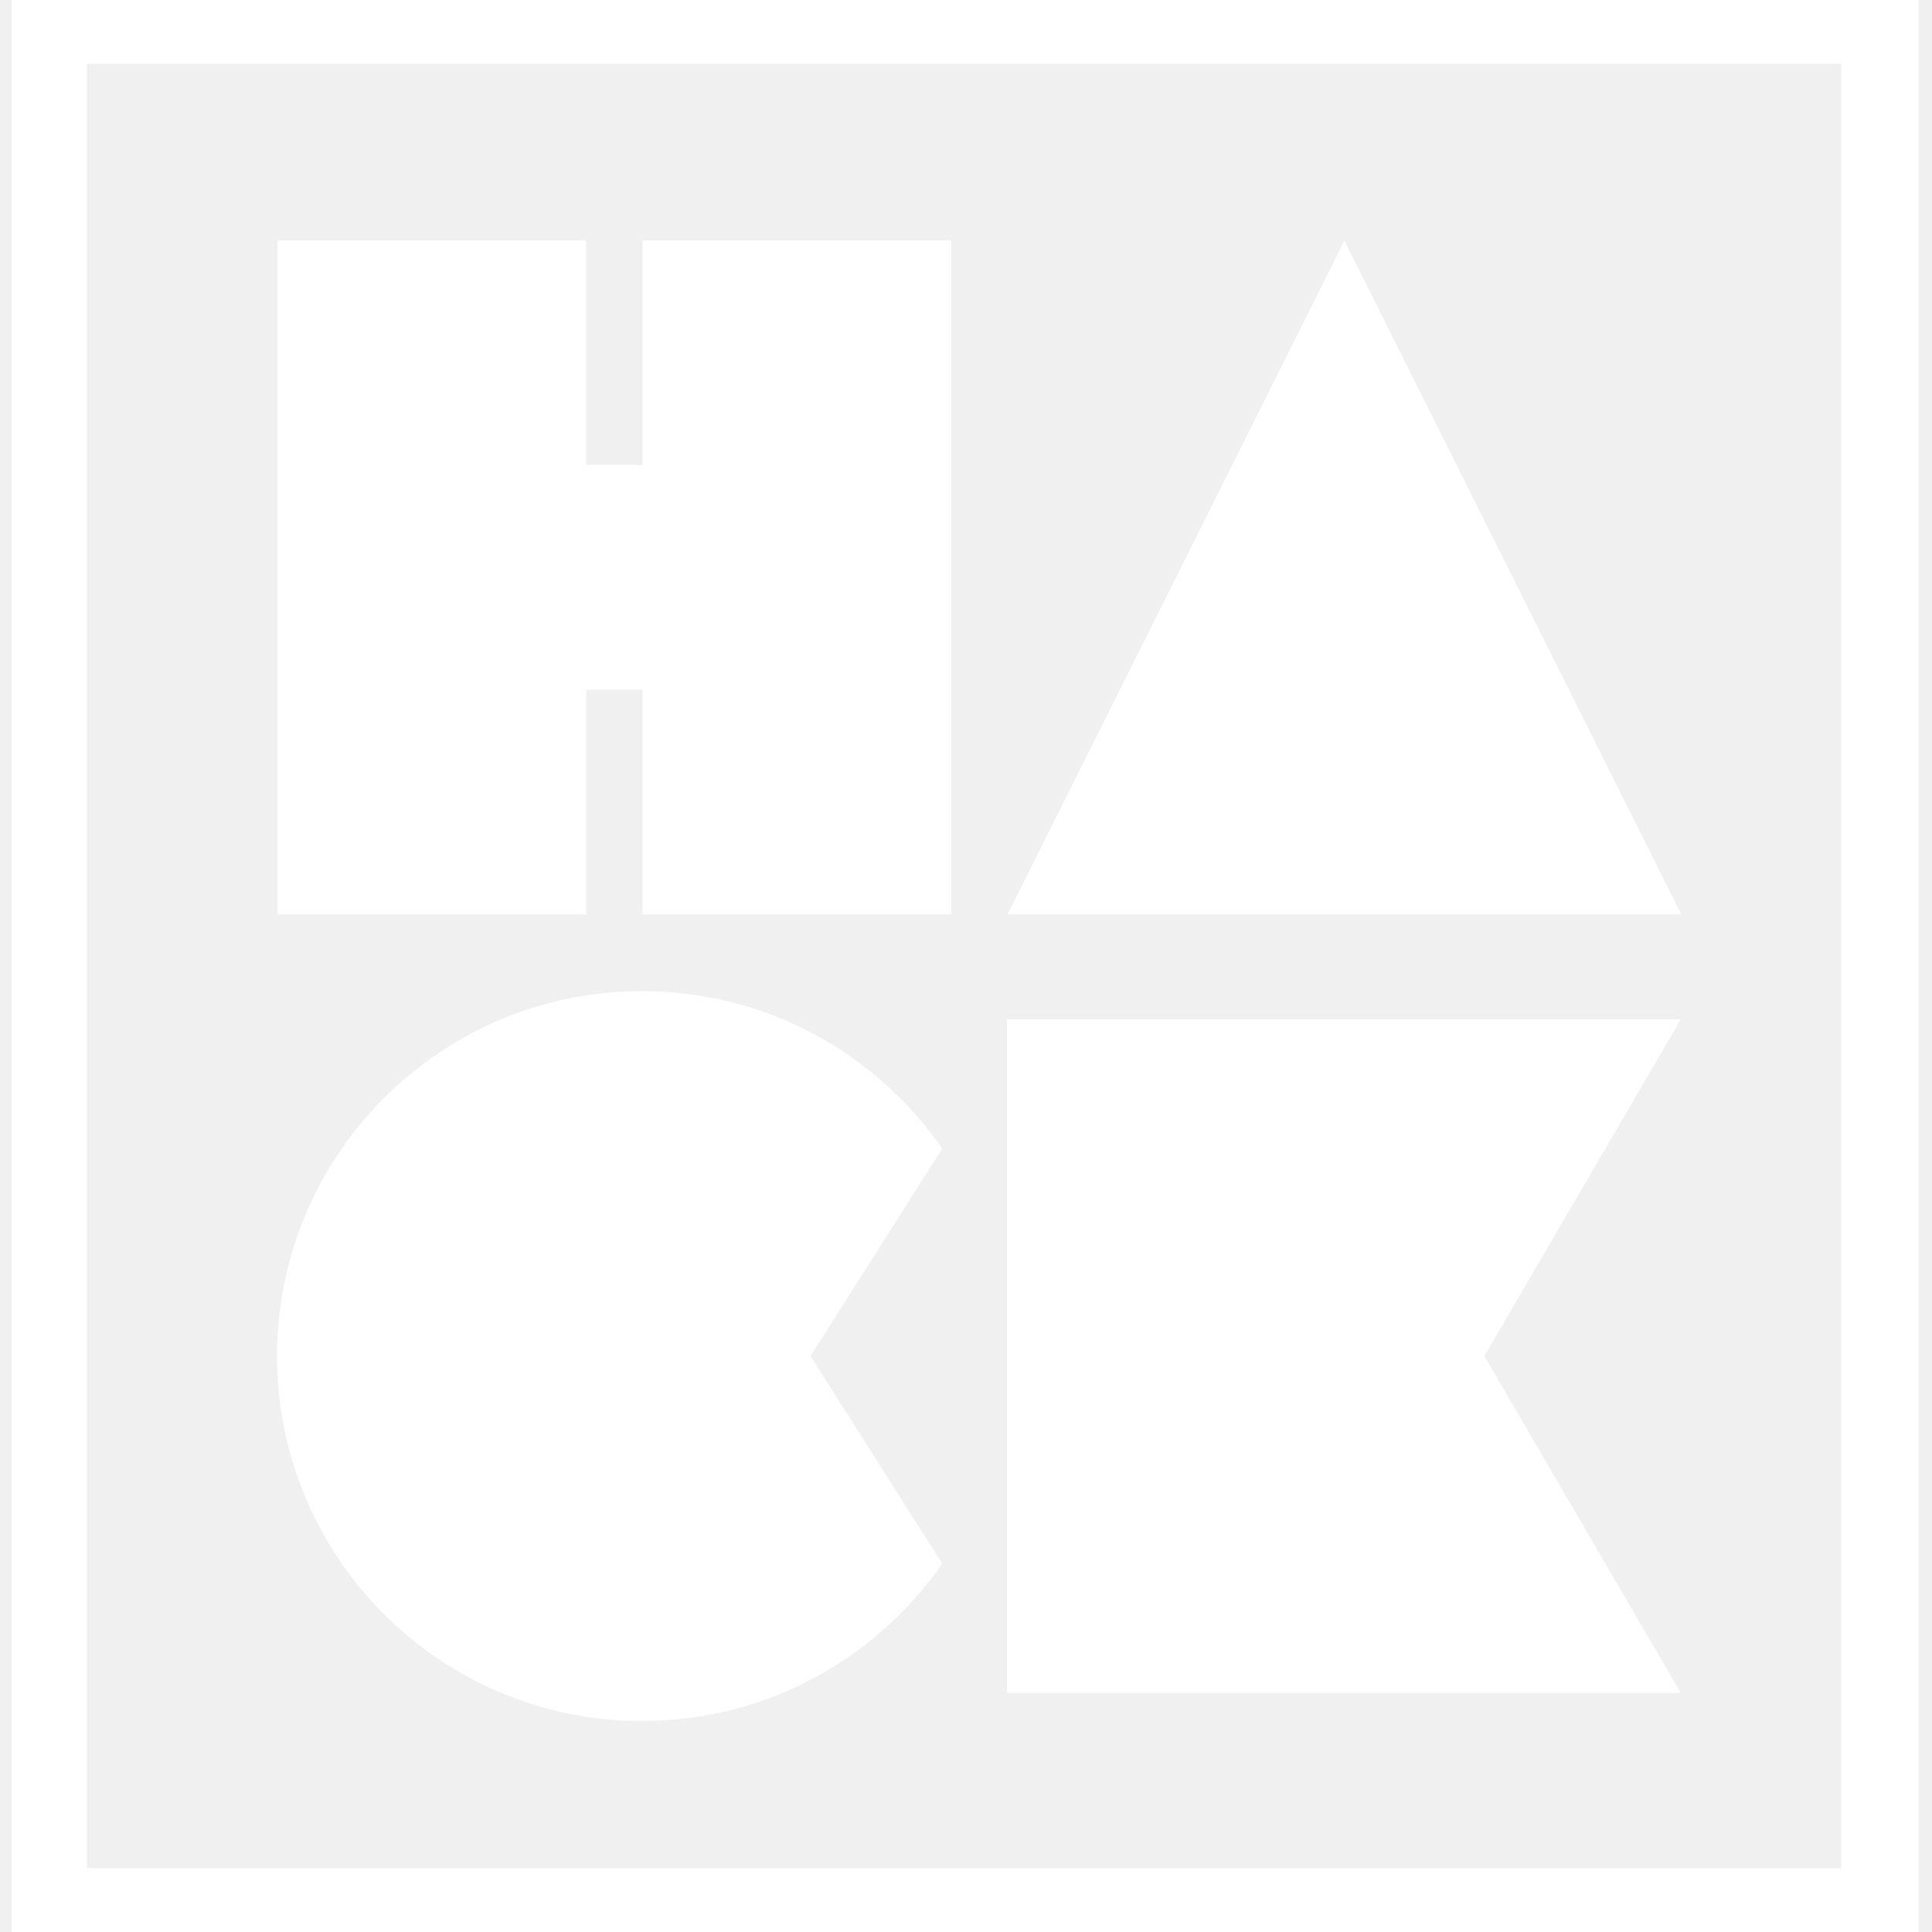
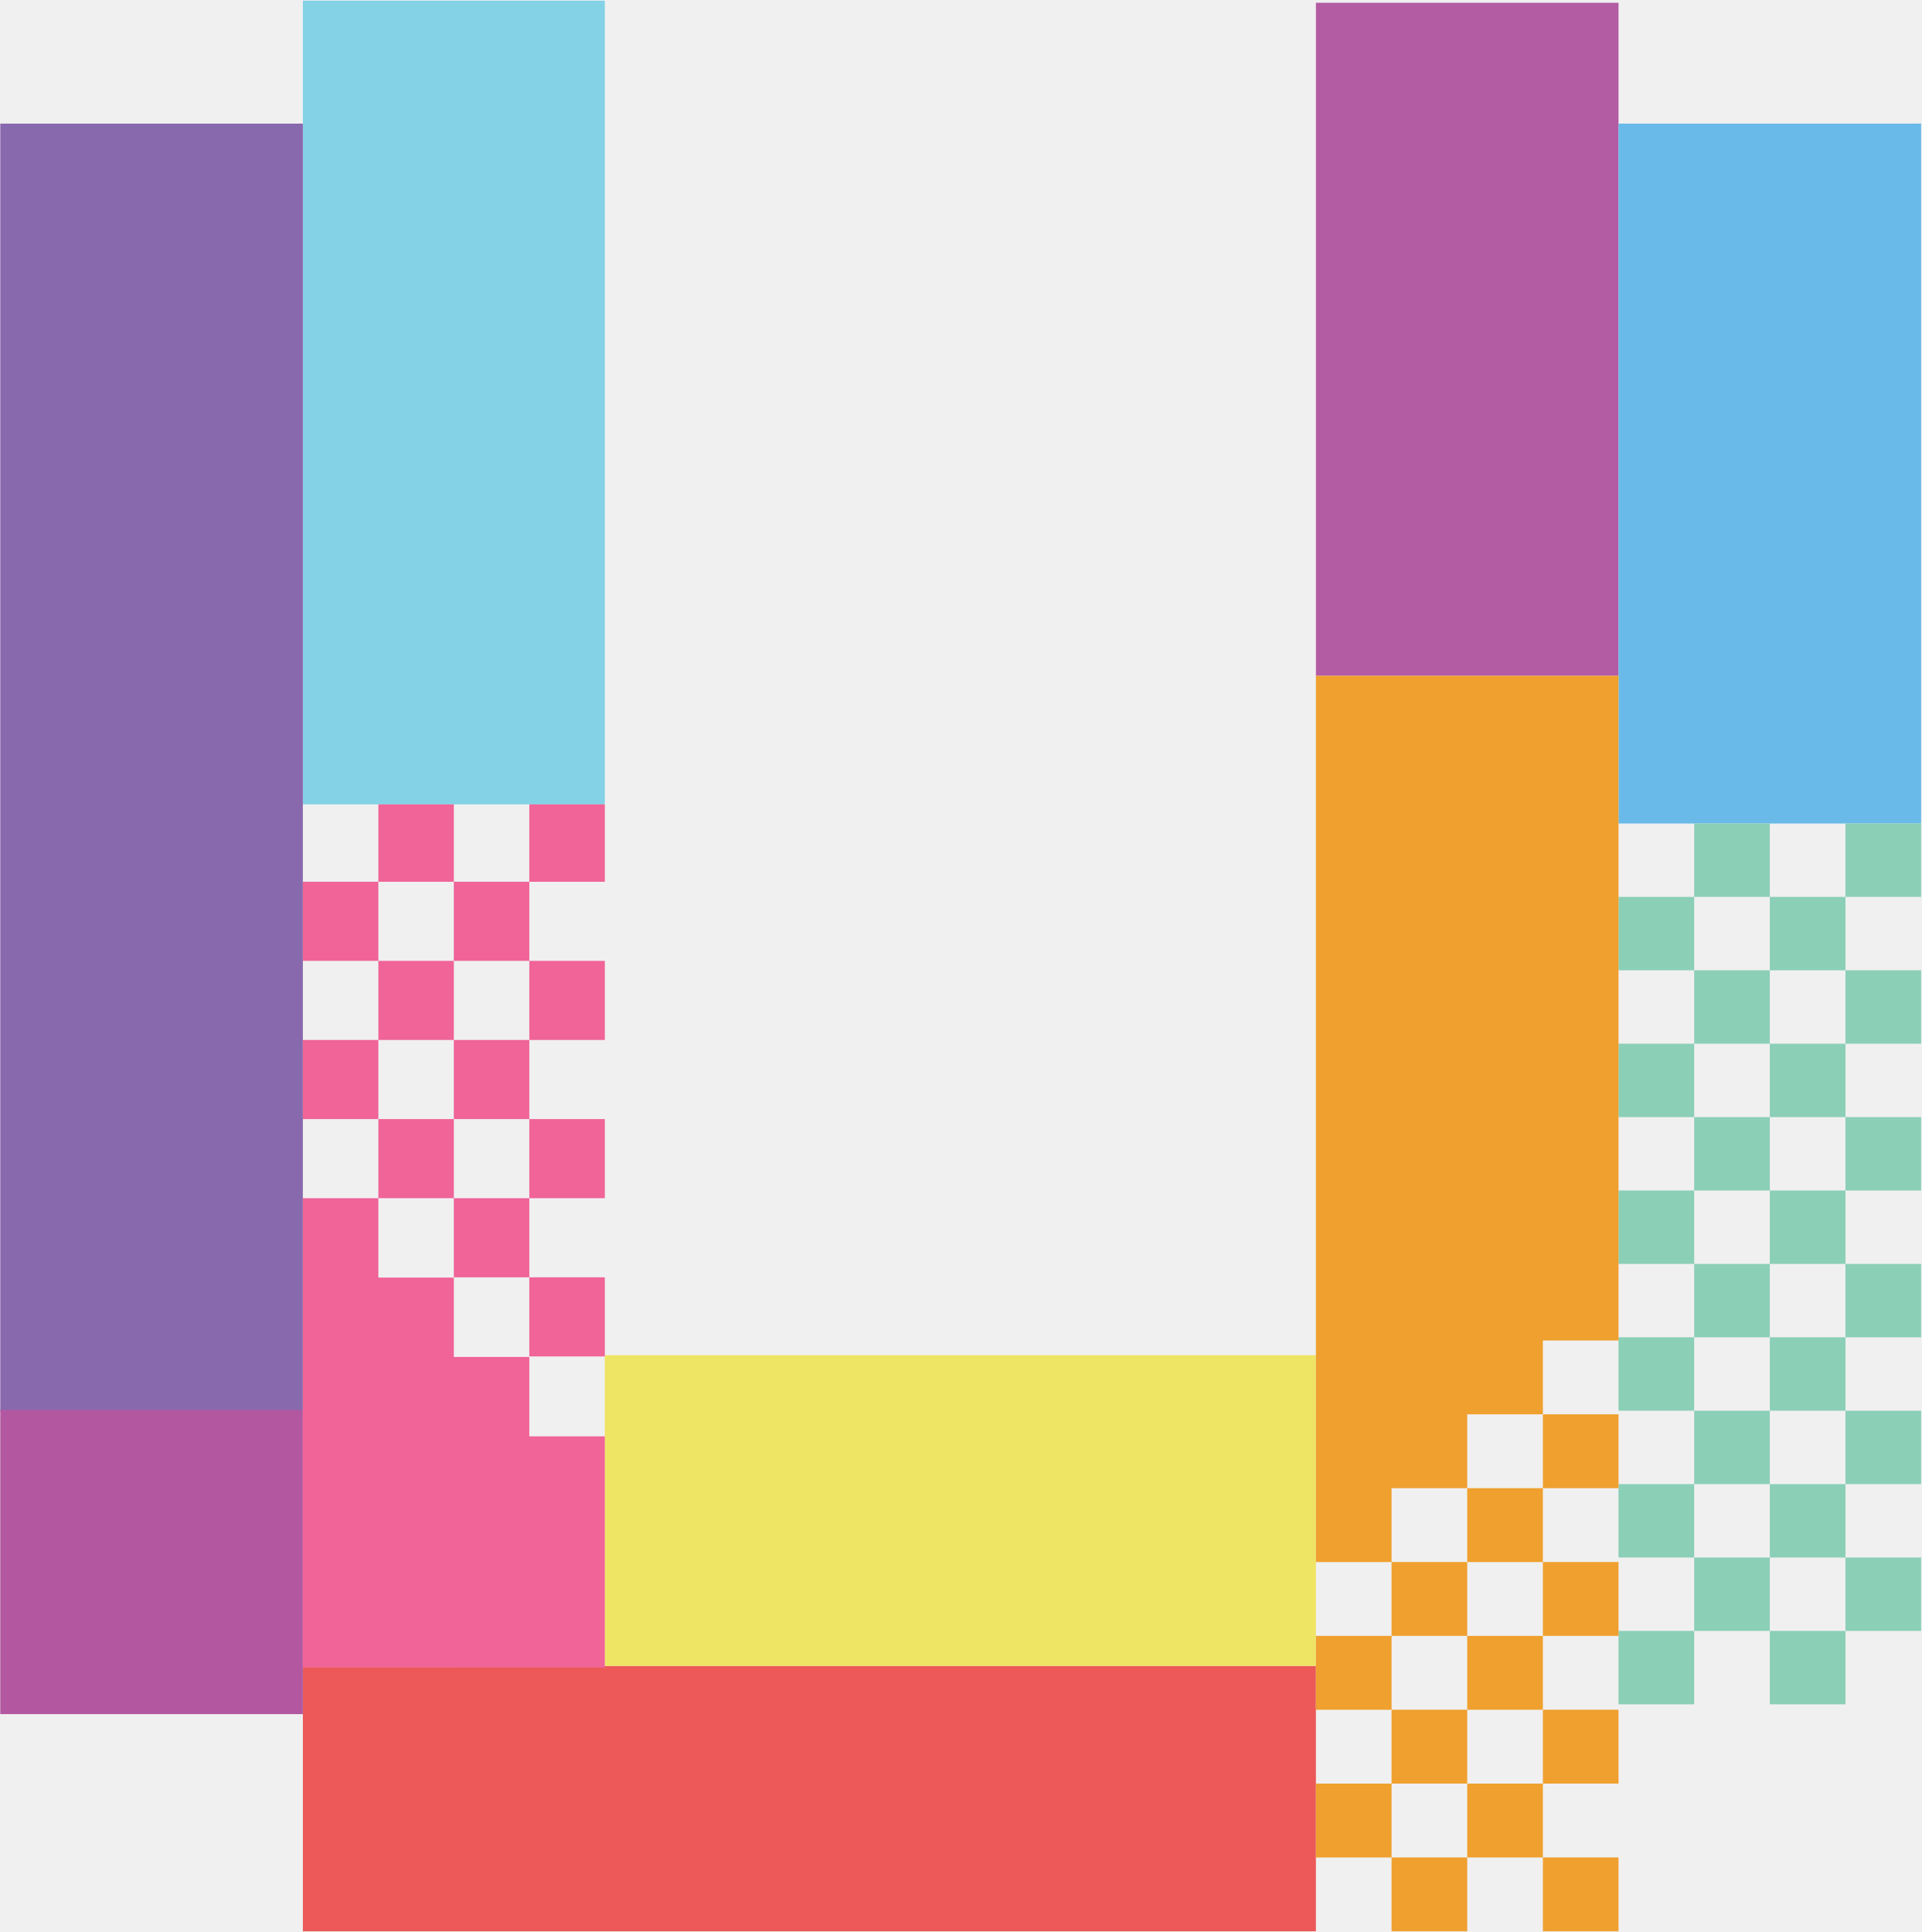
- <svg xmlns="http://www.w3.org/2000/svg" version="1.1" id="Layer_1" x="0px" y="0px" viewBox="0 0 1000 1000" enable-background="new 0 0 1000 1000" xml:space="preserve">
-   <g>
-     <g>
-       <polygon fill="#FFFFFF" points="332.6,124.5 332.6,240.7 303.5,240.7 303.5,124.5 143.7,124.5 143.7,473.3 303.5,473.3 303.5,357     332.6,357 332.6,473.3 492.4,473.3 492.4,124.5   " />
-       <polygon fill="#FFFFFF" points="521.5,473.3 695.9,124.5 870.3,473.3   " />
-       <g>
-         <polygon fill="#FFFFFF" points="521.2,876.3 521.2,527.6 870,527.6 768.3,701.9 870,876.3    " />
-         <path fill="#FFFFFF" d="M419.5,701.9l68.2-107.4c-34.1-49.3-91-81.5-155.4-81.5c-104.3,0-188.9,84.6-188.9,188.9     c0,104.3,84.6,188.9,188.9,188.9c64.4,0,121.3-32.3,155.4-81.5L419.5,701.9z" />
-       </g>
+ <svg xmlns="http://www.w3.org/2000/svg" width="923px" height="928px" viewBox="0 0 923 928" version="1.1">
+   <defs />
+   <g id="Page-1" stroke="none" stroke-width="1" fill="none" fill-rule="evenodd">
+     <g id="logo_2018" fill-rule="nonzero">
+       <rect id="Rectangle-path" fill="#83D2E6" x="145.47" y="0.32" width="145.03" height="386.03" />
+       <rect id="Rectangle-path" fill="#8969AE" x="0.13" y="59.38" width="145.34" height="618.6" />
+       <rect id="Rectangle-path" fill="#EC5958" x="145.47" y="800.21" width="486.59" height="127.45" />
+       <rect id="Rectangle-path" fill="#B35CA4" x="632.06" y="1.32" width="145.35" height="323.29" />
+       <rect id="Rectangle-path" fill="#69BAE8" x="777.41" y="59.38" width="145.34" height="336.17" />
+       <rect id="Rectangle-path" fill="#EFE564" x="290.5" y="650.96" width="341.55" height="149.25" />
+       <rect id="Rectangle-path" fill="#8BCFB7" x="813.74" y="395.55" width="36.34" height="35.26" />
+       <rect id="Rectangle-path" fill="#8BCFB7" x="886.41" y="395.55" width="36.34" height="35.26" />
+       <rect id="Rectangle-path" fill="#8BCFB7" x="777.41" y="430.81" width="36.33" height="35.25" />
+       <rect id="Rectangle-path" fill="#8BCFB7" x="850.08" y="430.81" width="36.34" height="35.25" />
+       <rect id="Rectangle-path" fill="#8BCFB7" x="813.74" y="466.06" width="36.34" height="35.26" />
+       <rect id="Rectangle-path" fill="#8BCFB7" x="886.41" y="466.06" width="36.34" height="35.26" />
+       <rect id="Rectangle-path" fill="#8BCFB7" x="777.41" y="501.32" width="36.33" height="35.26" />
+       <rect id="Rectangle-path" fill="#8BCFB7" x="850.08" y="501.32" width="36.34" height="35.26" />
+       <rect id="Rectangle-path" fill="#8BCFB7" x="813.74" y="536.58" width="36.34" height="35.26" />
+       <rect id="Rectangle-path" fill="#8BCFB7" x="886.41" y="536.58" width="36.34" height="35.26" />
+       <rect id="Rectangle-path" fill="#8BCFB7" x="777.41" y="571.83" width="36.33" height="35.26" />
+       <rect id="Rectangle-path" fill="#8BCFB7" x="850.08" y="571.83" width="36.34" height="35.26" />
+       <rect id="Rectangle-path" fill="#8BCFB7" x="813.74" y="607.1" width="36.34" height="35.25" />
+       <rect id="Rectangle-path" fill="#8BCFB7" x="886.41" y="607.1" width="36.34" height="35.25" />
+       <rect id="Rectangle-path" fill="#8BCFB7" x="777.41" y="642.34" width="36.33" height="35.26" />
+       <rect id="Rectangle-path" fill="#8BCFB7" x="850.08" y="642.34" width="36.34" height="35.26" />
+       <rect id="Rectangle-path" fill="#8BCFB7" x="813.74" y="677.61" width="36.34" height="35.26" />
+       <rect id="Rectangle-path" fill="#8BCFB7" x="886.41" y="677.61" width="36.34" height="35.26" />
+       <rect id="Rectangle-path" fill="#8BCFB7" x="777.41" y="712.86" width="36.33" height="35.26" />
+       <rect id="Rectangle-path" fill="#8BCFB7" x="850.08" y="712.86" width="36.34" height="35.26" />
+       <rect id="Rectangle-path" fill="#8BCFB7" x="813.74" y="748.12" width="36.34" height="35.26" />
+       <rect id="Rectangle-path" fill="#8BCFB7" x="886.41" y="748.12" width="36.34" height="35.26" />
+       <rect id="Rectangle-path" fill="#8BCFB7" x="777.41" y="783.38" width="36.33" height="35.26" />
+       <rect id="Rectangle-path" fill="#8BCFB7" x="850.08" y="783.38" width="36.34" height="35.26" />
+       <rect id="Rectangle-path" fill="#F06498" x="181.73" y="386.35" width="36.26" height="37.19" />
+       <rect id="Rectangle-path" fill="#F06498" x="254.24" y="386.35" width="36.27" height="37.19" />
+       <rect id="Rectangle-path" fill="#F06498" x="145.47" y="423.53" width="36.26" height="38" />
+       <rect id="Rectangle-path" fill="#F06498" x="217.98" y="423.53" width="36.26" height="38" />
+       <rect id="Rectangle-path" fill="#F06498" x="181.73" y="461.53" width="36.26" height="38" />
+       <rect id="Rectangle-path" fill="#F06498" x="254.24" y="461.53" width="36.27" height="38" />
+       <rect id="Rectangle-path" fill="#F06498" x="145.47" y="499.53" width="36.26" height="38" />
+       <rect id="Rectangle-path" fill="#F06498" x="217.98" y="499.53" width="36.26" height="38" />
+       <rect id="Rectangle-path" fill="#F06498" x="181.73" y="537.53" width="36.26" height="38" />
+       <rect id="Rectangle-path" fill="#F06498" x="254.24" y="537.53" width="36.27" height="38" />
+       <rect id="Rectangle-path" fill="#F06498" x="217.98" y="575.53" width="36.26" height="38" />
+       <rect id="Rectangle-path" fill="#F06498" x="254.24" y="613.53" width="36.27" height="38" />
+       <path d="M668.395,679.34 L632.06,679.34 L632.06,714.82 L668.395,714.82 L704.73,714.82 L704.73,679.34 L668.395,679.34 Z M668.395,643.87 L632.06,643.87 L632.06,679.34 L668.395,679.34 L704.73,679.34 L704.73,643.87 L668.395,643.87 Z M632.06,324.6 L777.41,324.6 L777.41,643.87 L632.06,643.87 L632.06,324.6 Z M704.73,643.87 L741.07,643.87 L741.07,679.34 L704.73,679.34 L704.73,643.87 Z M632.06,714.82 L668.4,714.82 L668.4,750.3 L632.06,750.3 L632.06,714.82 Z" id="Combined-Shape" fill="#EFA02E" />
+       <rect id="Rectangle-path" fill="#EFA02E" x="741.08" y="679.34" width="36.33" height="35.48" />
+       <rect id="Rectangle-path" fill="#EFA02E" x="704.73" y="714.82" width="36.34" height="35.48" />
+       <rect id="Rectangle-path" fill="#EFA02E" x="668.39" y="750.29" width="36.34" height="35.47" />
+       <rect id="Rectangle-path" fill="#EFA02E" x="741.08" y="750.29" width="36.33" height="35.47" />
+       <rect id="Rectangle-path" fill="#EFA02E" x="632.06" y="785.77" width="36.34" height="35.48" />
+       <rect id="Rectangle-path" fill="#EFA02E" x="704.73" y="785.77" width="36.34" height="35.48" />
+       <rect id="Rectangle-path" fill="#EFA02E" x="668.39" y="821.24" width="36.34" height="35.47" />
+       <rect id="Rectangle-path" fill="#EFA02E" x="741.08" y="821.24" width="36.33" height="35.47" />
+       <rect id="Rectangle-path" fill="#EFA02E" x="632.06" y="856.72" width="36.34" height="35.48" />
+       <rect id="Rectangle-path" fill="#EFA02E" x="704.73" y="856.72" width="36.34" height="35.48" />
+       <rect id="Rectangle-path" fill="#EFA02E" x="668.39" y="892.19" width="36.34" height="35.48" />
+       <rect id="Rectangle-path" fill="#EFA02E" x="741.08" y="892.19" width="36.33" height="35.48" />
+       <rect id="Rectangle-path" fill="#B357A1" x="0.13" y="677.25" width="145.34" height="146.1" />
+       <path d="M217.99,651.787 L254.24,651.787 L254.24,801 L217.99,801 L217.99,801.01 L181.73,801.01 L181.73,613.664 L217.99,613.664 L217.99,651.787 Z M145.47,575.53 L181.73,575.53 L181.73,801.01 L145.47,801.01 L145.47,575.53 Z M254.24,689.921 L290.51,689.921 L290.51,801 L254.24,801 L254.24,689.921 Z" id="Combined-Shape" fill="#F06498" />
    </g>
-     <path fill="#FFFFFF" d="M993,1000H6V0h987V1000z M45,967h908V33H45V967z" />
  </g>
</svg>
